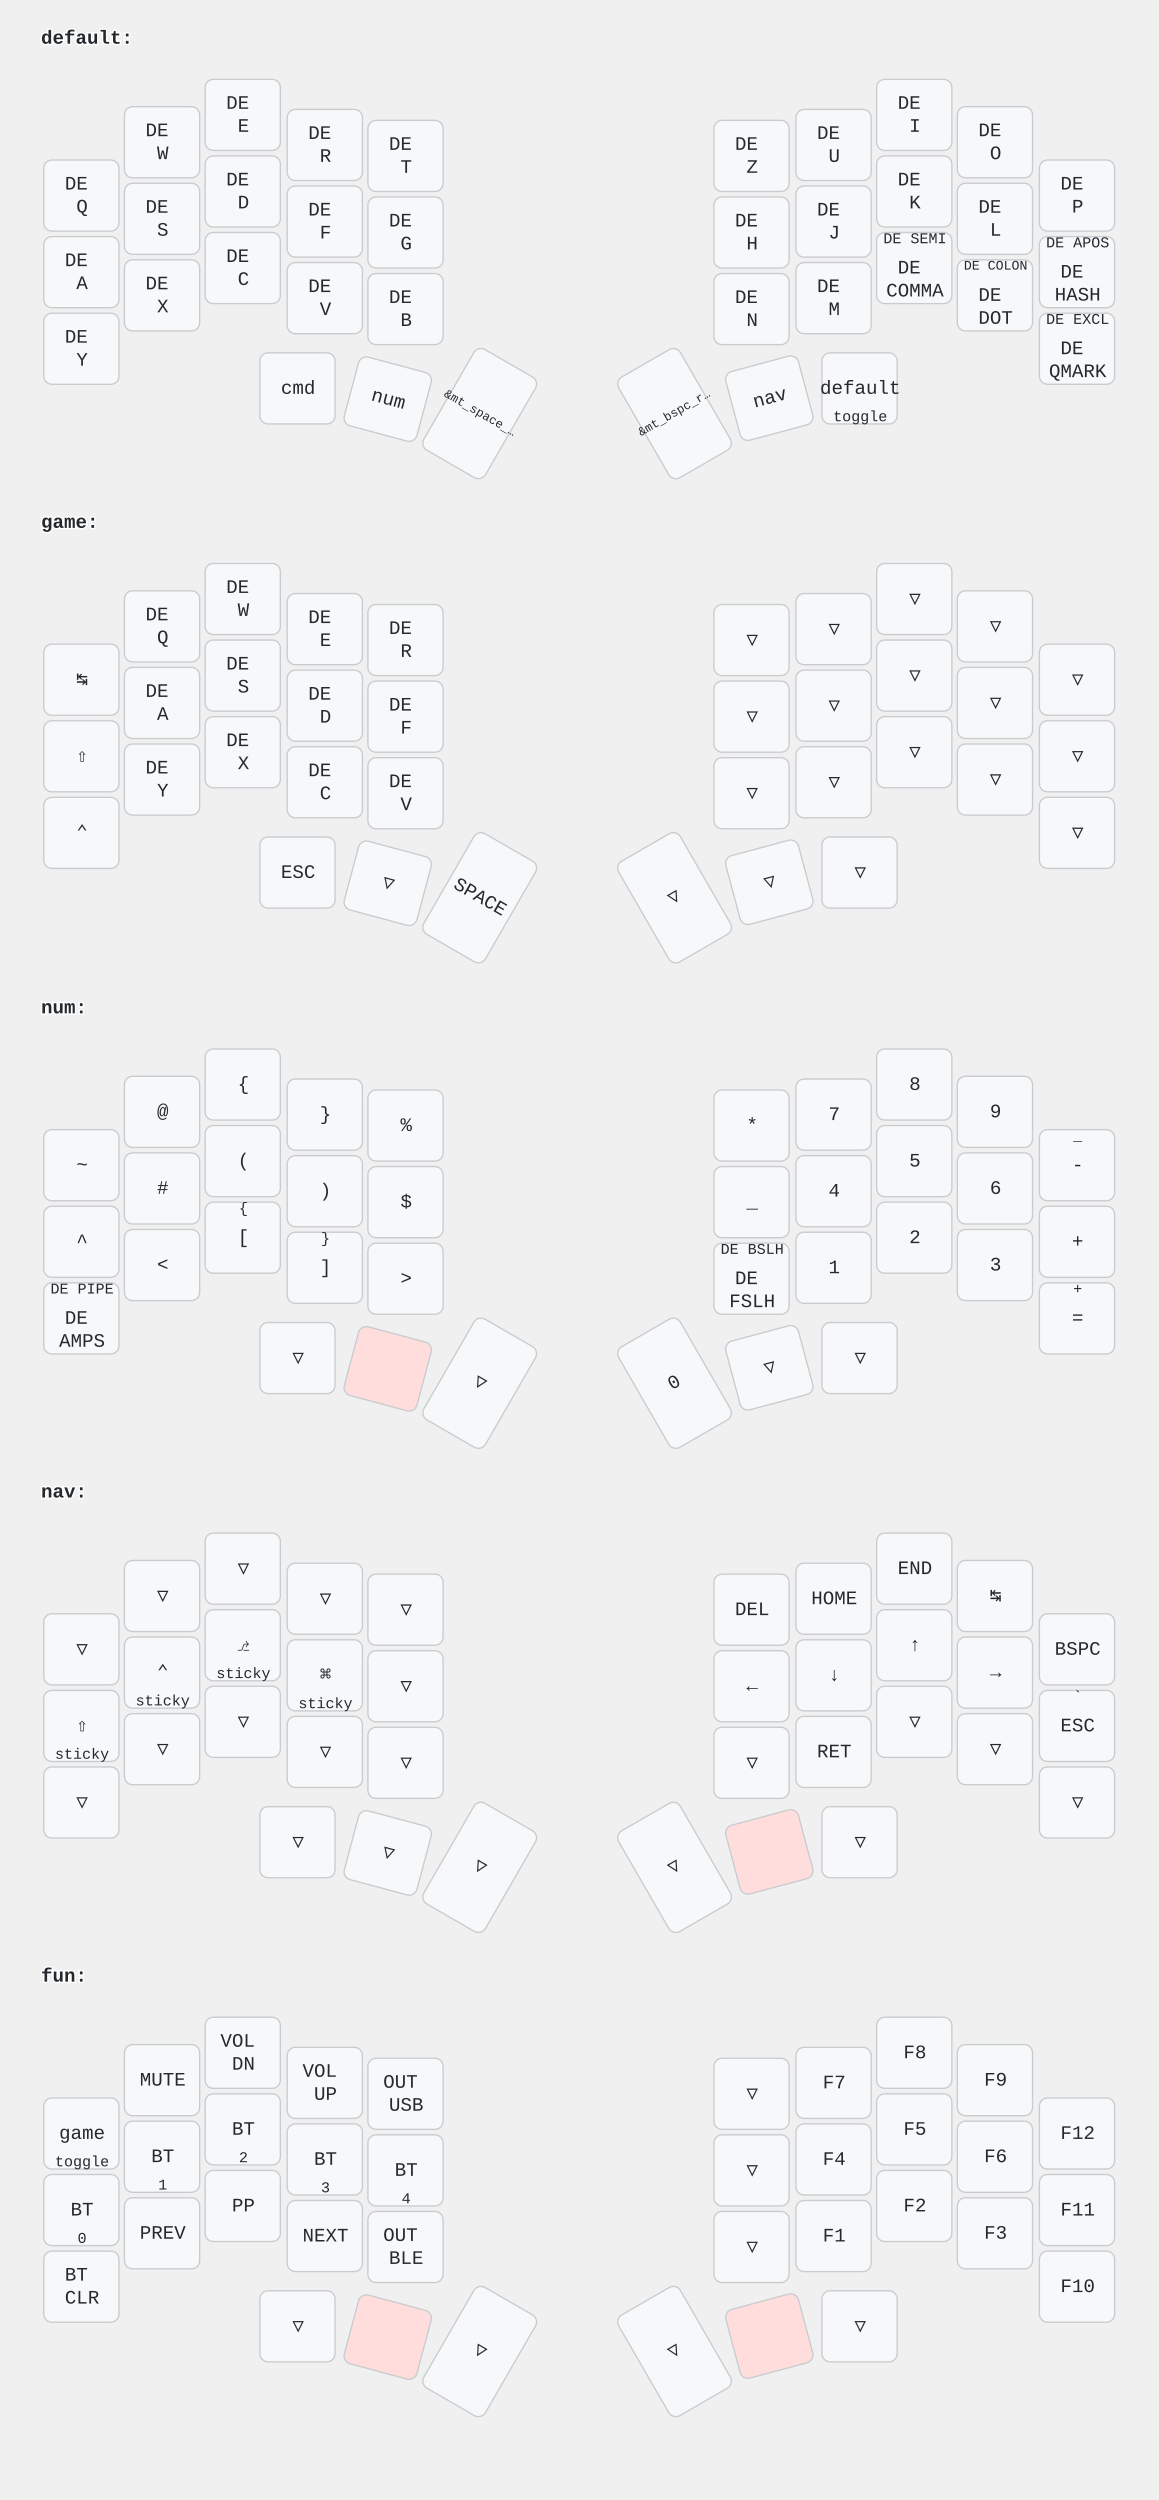
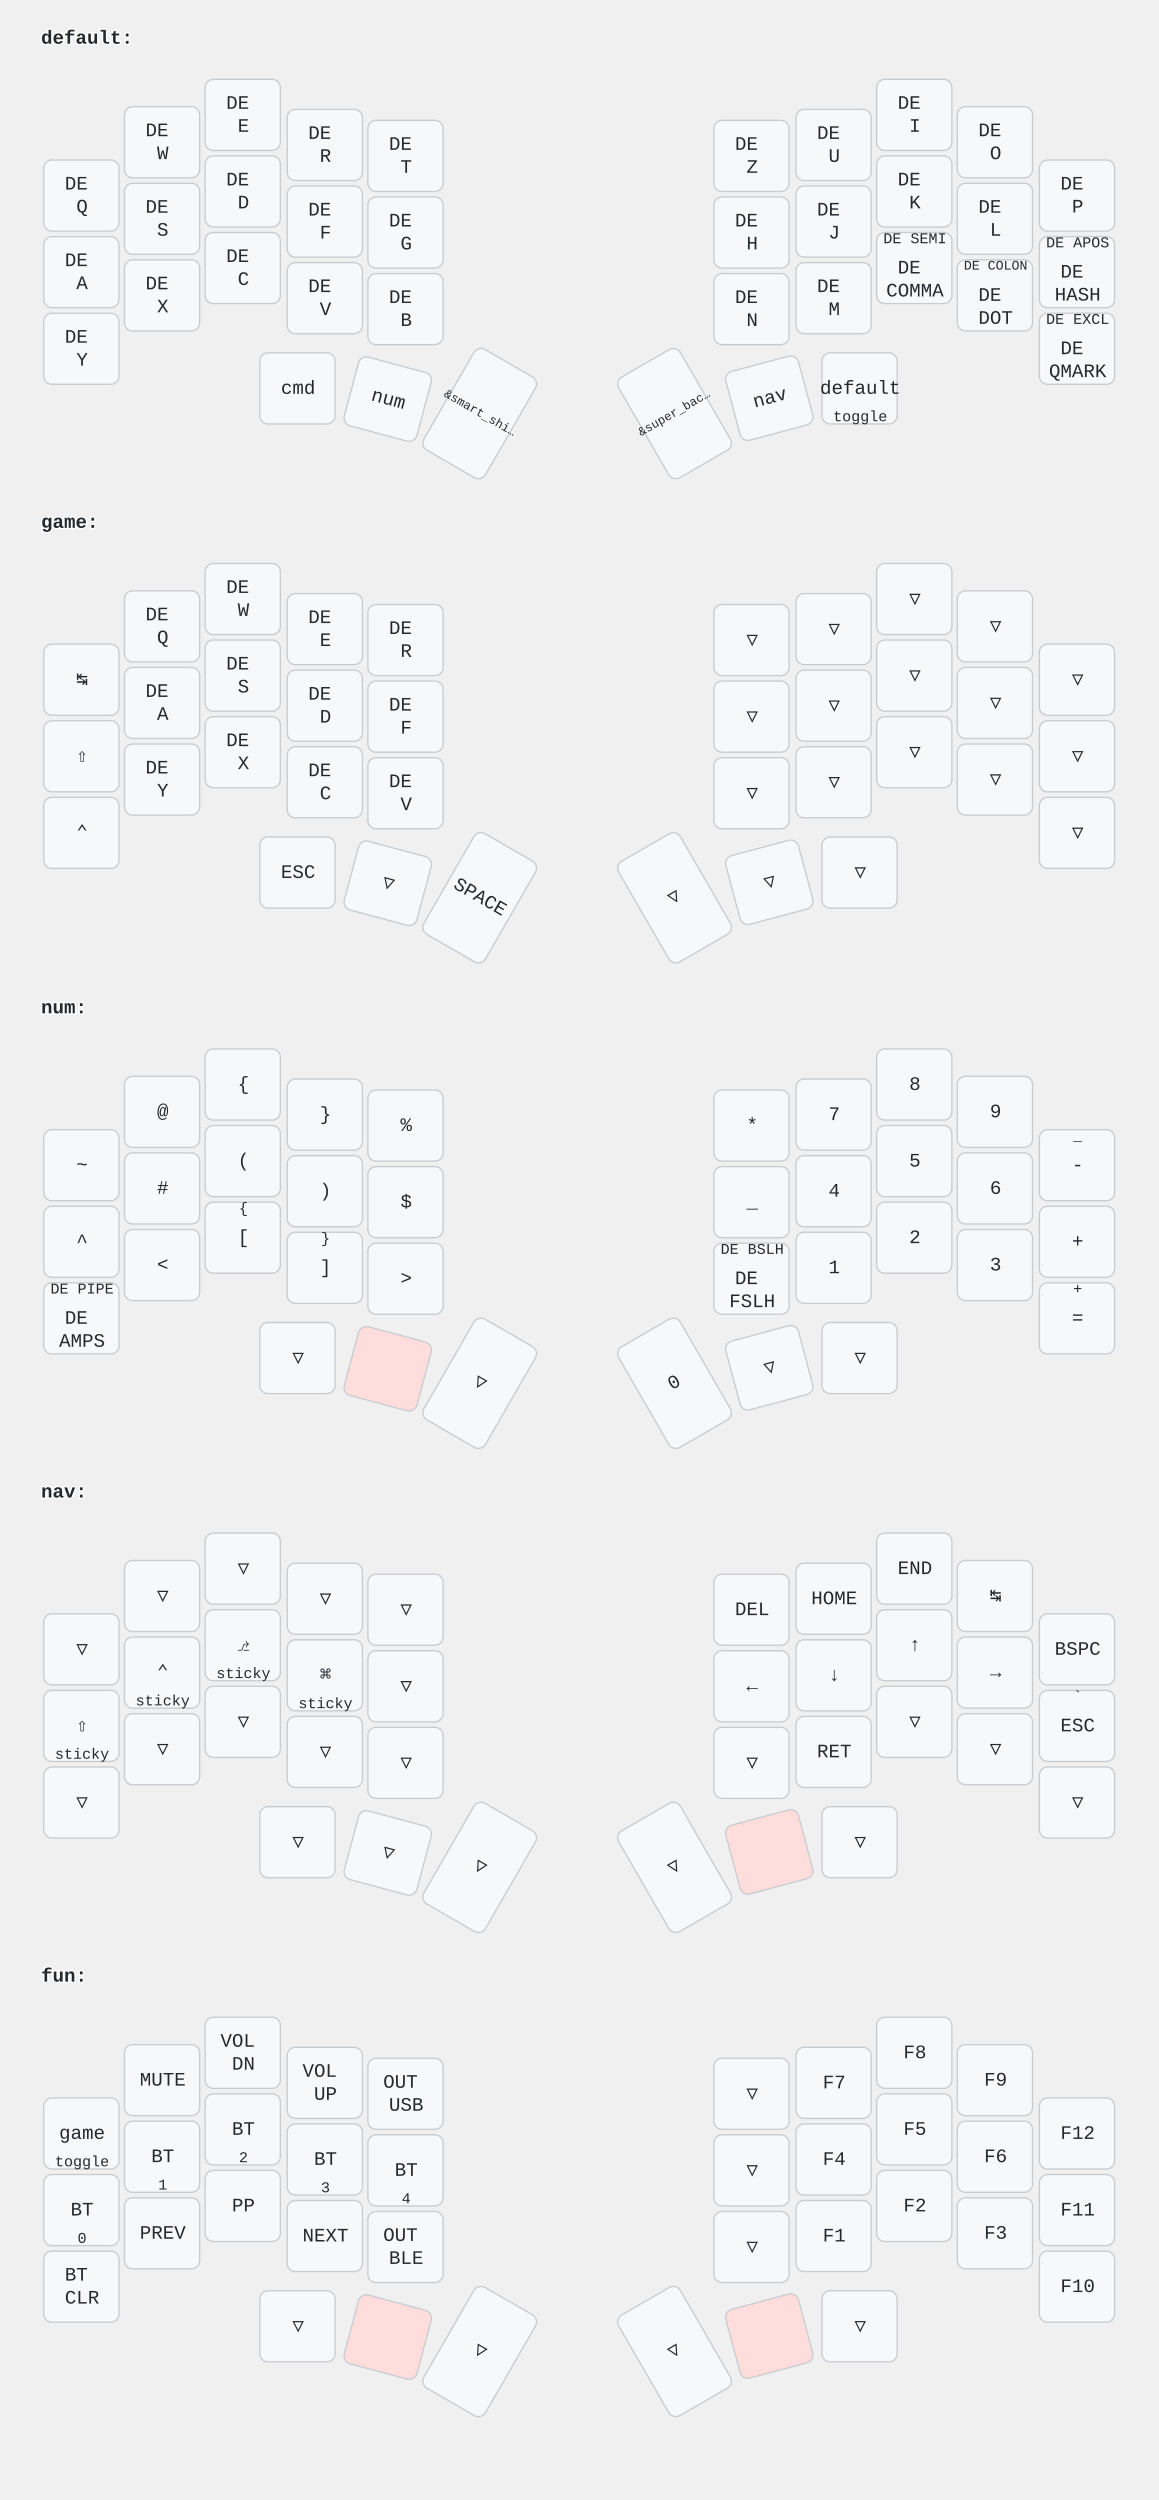
<svg xmlns="http://www.w3.org/2000/svg" width="847" height="1828" viewBox="0 0 847 1828" class="keymap">
  <style>/* font and background color specifications */
svg {
    font-family: SFMono-Regular,Consolas,Liberation Mono,Menlo,monospace;
    font-size: 14px;
    font-kerning: normal;
    text-rendering: optimizeLegibility;
    fill: #24292e;
}

/* default key styling */
rect {
    fill: #f6f8fa;
    stroke: #c9cccf;
    stroke-width: 1;
}

/* color accent for combo boxes */
rect.combo {
    fill: #cdf;
}

/* color accent for held keys */
rect.held, rect.combo.held {
    fill: #fdd;
}

/* color accent for ghost (optional) keys */
rect.ghost, rect.combo.ghost {
    fill: #ddd;
}

text {
    text-anchor: middle;
    dominant-baseline: middle;
}

/* styling for layer labels */
text.label {
    font-weight: bold;
    text-anchor: start;
    stroke: white;
    stroke-width: 2;
    paint-order: stroke;
}

/* styling for combo tap, and key hold/shifted label text */
text.combo, text.hold, text.shifted {
    font-size: 11px;
}

text.hold {
    text-anchor: middle;
    dominant-baseline: auto;
}

text.shifted {
    text-anchor: middle;
    dominant-baseline: hanging;
}

/* styling for hold/shifted label text in combo box */
text.combo.hold, text.combo.shifted {
    font-size: 8px;
}

/* styling for combo dendrons */
path {
    stroke-width: 1;
    stroke: gray;
    fill: none;
}
</style>
  <g transform="translate(30, 0)" class="layer-default">
    <text x="0" y="28" class="label" id="default">default:</text>
    <g transform="translate(0, 56)">
      <g transform="translate(30, 87)" class="key keypos-0">
        <rect rx="6" ry="6" x="-28" y="-26" width="55" height="52" class="key" />
        <text x="0" y="0" class="key tap">
          <tspan x="0" dy="-0.6em">DE</tspan>
          <tspan x="0" dy="1.2em">Q</tspan>
        </text>
      </g>
      <g transform="translate(89, 48)" class="key keypos-1">
        <rect rx="6" ry="6" x="-28" y="-26" width="55" height="52" class="key" />
        <text x="0" y="0" class="key tap">
          <tspan x="0" dy="-0.6em">DE</tspan>
          <tspan x="0" dy="1.2em">W</tspan>
        </text>
      </g>
      <g transform="translate(148, 28)" class="key keypos-2">
        <rect rx="6" ry="6" x="-28" y="-26" width="55" height="52" class="key" />
        <text x="0" y="0" class="key tap">
          <tspan x="0" dy="-0.6em">DE</tspan>
          <tspan x="0" dy="1.2em">E</tspan>
        </text>
      </g>
      <g transform="translate(208, 50)" class="key keypos-3">
        <rect rx="6" ry="6" x="-28" y="-26" width="55" height="52" class="key" />
        <text x="0" y="0" class="key tap">
          <tspan x="0" dy="-0.6em">DE</tspan>
          <tspan x="0" dy="1.2em">R</tspan>
        </text>
      </g>
      <g transform="translate(267, 58)" class="key keypos-4">
        <rect rx="6" ry="6" x="-28" y="-26" width="55" height="52" class="key" />
        <text x="0" y="0" class="key tap">
          <tspan x="0" dy="-0.6em">DE</tspan>
          <tspan x="0" dy="1.2em">T</tspan>
        </text>
      </g>
      <g transform="translate(520, 58)" class="key keypos-5">
        <rect rx="6" ry="6" x="-28" y="-26" width="55" height="52" class="key" />
        <text x="0" y="0" class="key tap">
          <tspan x="0" dy="-0.6em">DE</tspan>
          <tspan x="0" dy="1.2em">Z</tspan>
        </text>
      </g>
      <g transform="translate(580, 50)" class="key keypos-6">
        <rect rx="6" ry="6" x="-28" y="-26" width="55" height="52" class="key" />
        <text x="0" y="0" class="key tap">
          <tspan x="0" dy="-0.6em">DE</tspan>
          <tspan x="0" dy="1.2em">U</tspan>
        </text>
      </g>
      <g transform="translate(639, 28)" class="key keypos-7">
        <rect rx="6" ry="6" x="-28" y="-26" width="55" height="52" class="key" />
        <text x="0" y="0" class="key tap">
          <tspan x="0" dy="-0.6em">DE</tspan>
          <tspan x="0" dy="1.2em">I</tspan>
        </text>
      </g>
      <g transform="translate(698, 48)" class="key keypos-8">
        <rect rx="6" ry="6" x="-28" y="-26" width="55" height="52" class="key" />
        <text x="0" y="0" class="key tap">
          <tspan x="0" dy="-0.6em">DE</tspan>
          <tspan x="0" dy="1.2em">O</tspan>
        </text>
      </g>
      <g transform="translate(758, 87)" class="key keypos-9">
        <rect rx="6" ry="6" x="-28" y="-26" width="55" height="52" class="key" />
        <text x="0" y="0" class="key tap">
          <tspan x="0" dy="-0.6em">DE</tspan>
          <tspan x="0" dy="1.2em">P</tspan>
        </text>
      </g>
      <g transform="translate(30, 143)" class="key keypos-10">
        <rect rx="6" ry="6" x="-28" y="-26" width="55" height="52" class="key" />
        <text x="0" y="0" class="key tap">
          <tspan x="0" dy="-0.6em">DE</tspan>
          <tspan x="0" dy="1.2em">A</tspan>
        </text>
      </g>
      <g transform="translate(89, 104)" class="key keypos-11">
        <rect rx="6" ry="6" x="-28" y="-26" width="55" height="52" class="key" />
        <text x="0" y="0" class="key tap">
          <tspan x="0" dy="-0.6em">DE</tspan>
          <tspan x="0" dy="1.2em">S</tspan>
        </text>
      </g>
      <g transform="translate(148, 84)" class="key keypos-12">
        <rect rx="6" ry="6" x="-28" y="-26" width="55" height="52" class="key" />
        <text x="0" y="0" class="key tap">
          <tspan x="0" dy="-0.6em">DE</tspan>
          <tspan x="0" dy="1.2em">D</tspan>
        </text>
      </g>
      <g transform="translate(208, 106)" class="key keypos-13">
        <rect rx="6" ry="6" x="-28" y="-26" width="55" height="52" class="key" />
        <text x="0" y="0" class="key tap">
          <tspan x="0" dy="-0.6em">DE</tspan>
          <tspan x="0" dy="1.2em">F</tspan>
        </text>
      </g>
      <g transform="translate(267, 114)" class="key keypos-14">
        <rect rx="6" ry="6" x="-28" y="-26" width="55" height="52" class="key" />
        <text x="0" y="0" class="key tap">
          <tspan x="0" dy="-0.6em">DE</tspan>
          <tspan x="0" dy="1.2em">G</tspan>
        </text>
      </g>
      <g transform="translate(520, 114)" class="key keypos-15">
        <rect rx="6" ry="6" x="-28" y="-26" width="55" height="52" class="key" />
        <text x="0" y="0" class="key tap">
          <tspan x="0" dy="-0.6em">DE</tspan>
          <tspan x="0" dy="1.2em">H</tspan>
        </text>
      </g>
      <g transform="translate(580, 106)" class="key keypos-16">
        <rect rx="6" ry="6" x="-28" y="-26" width="55" height="52" class="key" />
        <text x="0" y="0" class="key tap">
          <tspan x="0" dy="-0.6em">DE</tspan>
          <tspan x="0" dy="1.2em">J</tspan>
        </text>
      </g>
      <g transform="translate(639, 84)" class="key keypos-17">
        <rect rx="6" ry="6" x="-28" y="-26" width="55" height="52" class="key" />
        <text x="0" y="0" class="key tap">
          <tspan x="0" dy="-0.6em">DE</tspan>
          <tspan x="0" dy="1.2em">K</tspan>
        </text>
      </g>
      <g transform="translate(698, 104)" class="key keypos-18">
        <rect rx="6" ry="6" x="-28" y="-26" width="55" height="52" class="key" />
        <text x="0" y="0" class="key tap">
          <tspan x="0" dy="-0.6em">DE</tspan>
          <tspan x="0" dy="1.2em">L</tspan>
        </text>
      </g>
      <g transform="translate(758, 143)" class="key keypos-19">
        <rect rx="6" ry="6" x="-28" y="-26" width="55" height="52" class="key" />
        <text x="0" y="0" class="key tap">
          <tspan x="0" dy="-0.0em">DE</tspan>
          <tspan x="0" dy="1.2em">HASH</tspan>
        </text>
        <text x="0" y="-24" class="key shifted">DE APOS</text>
      </g>
      <g transform="translate(30, 199)" class="key keypos-20">
        <rect rx="6" ry="6" x="-28" y="-26" width="55" height="52" class="key" />
        <text x="0" y="0" class="key tap">
          <tspan x="0" dy="-0.6em">DE</tspan>
          <tspan x="0" dy="1.2em">Y</tspan>
        </text>
      </g>
      <g transform="translate(89, 160)" class="key keypos-21">
        <rect rx="6" ry="6" x="-28" y="-26" width="55" height="52" class="key" />
        <text x="0" y="0" class="key tap">
          <tspan x="0" dy="-0.6em">DE</tspan>
          <tspan x="0" dy="1.2em">X</tspan>
        </text>
      </g>
      <g transform="translate(148, 140)" class="key keypos-22">
        <rect rx="6" ry="6" x="-28" y="-26" width="55" height="52" class="key" />
        <text x="0" y="0" class="key tap">
          <tspan x="0" dy="-0.6em">DE</tspan>
          <tspan x="0" dy="1.2em">C</tspan>
        </text>
      </g>
      <g transform="translate(208, 162)" class="key keypos-23">
        <rect rx="6" ry="6" x="-28" y="-26" width="55" height="52" class="key" />
        <text x="0" y="0" class="key tap">
          <tspan x="0" dy="-0.6em">DE</tspan>
          <tspan x="0" dy="1.2em">V</tspan>
        </text>
      </g>
      <g transform="translate(267, 170)" class="key keypos-24">
        <rect rx="6" ry="6" x="-28" y="-26" width="55" height="52" class="key" />
        <text x="0" y="0" class="key tap">
          <tspan x="0" dy="-0.6em">DE</tspan>
          <tspan x="0" dy="1.2em">B</tspan>
        </text>
      </g>
      <g transform="translate(520, 170)" class="key keypos-25">
        <rect rx="6" ry="6" x="-28" y="-26" width="55" height="52" class="key" />
        <text x="0" y="0" class="key tap">
          <tspan x="0" dy="-0.6em">DE</tspan>
          <tspan x="0" dy="1.2em">N</tspan>
        </text>
      </g>
      <g transform="translate(580, 162)" class="key keypos-26">
        <rect rx="6" ry="6" x="-28" y="-26" width="55" height="52" class="key" />
        <text x="0" y="0" class="key tap">
          <tspan x="0" dy="-0.6em">DE</tspan>
          <tspan x="0" dy="1.2em">M</tspan>
        </text>
      </g>
      <g transform="translate(639, 140)" class="key keypos-27">
        <rect rx="6" ry="6" x="-28" y="-26" width="55" height="52" class="key" />
        <text x="0" y="0" class="key tap">
          <tspan x="0" dy="-0.0em">DE</tspan>
          <tspan x="0" dy="1.2em">COMMA</tspan>
        </text>
        <text x="0" y="-24" class="key shifted">DE SEMI</text>
      </g>
      <g transform="translate(698, 160)" class="key keypos-28">
        <rect rx="6" ry="6" x="-28" y="-26" width="55" height="52" class="key" />
        <text x="0" y="0" class="key tap">
          <tspan x="0" dy="-0.0em">DE</tspan>
          <tspan x="0" dy="1.2em">DOT</tspan>
        </text>
        <text x="0" y="-24" class="key shifted">
          <tspan style="font-size: 88%">DE COLON</tspan>
        </text>
      </g>
      <g transform="translate(758, 199)" class="key keypos-29">
        <rect rx="6" ry="6" x="-28" y="-26" width="55" height="52" class="key" />
        <text x="0" y="0" class="key tap">
          <tspan x="0" dy="-0.0em">DE</tspan>
          <tspan x="0" dy="1.2em">QMARK</tspan>
        </text>
        <text x="0" y="-24" class="key shifted">DE EXCL</text>
      </g>
      <g transform="translate(188, 228)" class="key keypos-30">
        <rect rx="6" ry="6" x="-28" y="-26" width="55" height="52" class="key" />
        <text x="0" y="0" class="key tap">cmd</text>
      </g>
      <g transform="translate(254, 236) rotate(15.0)" class="key keypos-31">
        <rect rx="6" ry="6" x="-28" y="-26" width="55" height="52" class="key" />
        <a href="#num">
          <text x="0" y="0" class="key tap layer-activator">num</text>
        </a>
      </g>
      <g transform="translate(321, 246) rotate(30.0)" class="key keypos-32">
        <rect rx="6" ry="6" x="-26" y="-42" width="52" height="85" class="key" />
        <text x="0" y="0" class="key tap">
-           <tspan style="font-size: 64%">&amp;mt_space_…</tspan>
+           <tspan style="font-size: 64%">&amp;smart_shi…</tspan>
        </text>
      </g>
      <g transform="translate(463, 246) rotate(-30.0)" class="key keypos-33">
        <rect rx="6" ry="6" x="-26" y="-42" width="52" height="85" class="key" />
        <text x="0" y="0" class="key tap">
-           <tspan style="font-size: 64%">&amp;mt_bspc_r…</tspan>
+           <tspan style="font-size: 64%">&amp;super_bac…</tspan>
        </text>
      </g>
      <g transform="translate(533, 235) rotate(-15.0)" class="key keypos-34">
        <rect rx="6" ry="6" x="-28" y="-26" width="55" height="52" class="key" />
        <a href="#nav">
          <text x="0" y="0" class="key tap layer-activator">nav</text>
        </a>
      </g>
      <g transform="translate(599, 228)" class="key keypos-35">
        <rect rx="6" ry="6" x="-28" y="-26" width="55" height="52" class="key" />
        <a href="#default">
          <text x="0" y="0" class="key tap layer-activator">default</text>
        </a>
        <text x="0" y="24" class="key hold">toggle</text>
      </g>
    </g>
  </g>
  <g transform="translate(30, 354)" class="layer-game">
    <text x="0" y="28" class="label" id="game">game:</text>
    <g transform="translate(0, 56)">
      <g transform="translate(30, 87)" class="key keypos-0">
        <rect rx="6" ry="6" x="-28" y="-26" width="55" height="52" class="key" />
        <text x="0" y="0" class="key tap">↹</text>
      </g>
      <g transform="translate(89, 48)" class="key keypos-1">
        <rect rx="6" ry="6" x="-28" y="-26" width="55" height="52" class="key" />
        <text x="0" y="0" class="key tap">
          <tspan x="0" dy="-0.6em">DE</tspan>
          <tspan x="0" dy="1.2em">Q</tspan>
        </text>
      </g>
      <g transform="translate(148, 28)" class="key keypos-2">
        <rect rx="6" ry="6" x="-28" y="-26" width="55" height="52" class="key" />
        <text x="0" y="0" class="key tap">
          <tspan x="0" dy="-0.6em">DE</tspan>
          <tspan x="0" dy="1.2em">W</tspan>
        </text>
      </g>
      <g transform="translate(208, 50)" class="key keypos-3">
        <rect rx="6" ry="6" x="-28" y="-26" width="55" height="52" class="key" />
        <text x="0" y="0" class="key tap">
          <tspan x="0" dy="-0.6em">DE</tspan>
          <tspan x="0" dy="1.2em">E</tspan>
        </text>
      </g>
      <g transform="translate(267, 58)" class="key keypos-4">
        <rect rx="6" ry="6" x="-28" y="-26" width="55" height="52" class="key" />
        <text x="0" y="0" class="key tap">
          <tspan x="0" dy="-0.6em">DE</tspan>
          <tspan x="0" dy="1.2em">R</tspan>
        </text>
      </g>
      <g transform="translate(520, 58)" class="key trans keypos-5">
        <rect rx="6" ry="6" x="-28" y="-26" width="55" height="52" class="key trans" />
        <text x="0" y="0" class="key trans tap">▽</text>
      </g>
      <g transform="translate(580, 50)" class="key trans keypos-6">
        <rect rx="6" ry="6" x="-28" y="-26" width="55" height="52" class="key trans" />
        <text x="0" y="0" class="key trans tap">▽</text>
      </g>
      <g transform="translate(639, 28)" class="key trans keypos-7">
        <rect rx="6" ry="6" x="-28" y="-26" width="55" height="52" class="key trans" />
        <text x="0" y="0" class="key trans tap">▽</text>
      </g>
      <g transform="translate(698, 48)" class="key trans keypos-8">
        <rect rx="6" ry="6" x="-28" y="-26" width="55" height="52" class="key trans" />
        <text x="0" y="0" class="key trans tap">▽</text>
      </g>
      <g transform="translate(758, 87)" class="key trans keypos-9">
        <rect rx="6" ry="6" x="-28" y="-26" width="55" height="52" class="key trans" />
        <text x="0" y="0" class="key trans tap">▽</text>
      </g>
      <g transform="translate(30, 143)" class="key keypos-10">
        <rect rx="6" ry="6" x="-28" y="-26" width="55" height="52" class="key" />
        <text x="0" y="0" class="key tap">⇧</text>
      </g>
      <g transform="translate(89, 104)" class="key keypos-11">
        <rect rx="6" ry="6" x="-28" y="-26" width="55" height="52" class="key" />
        <text x="0" y="0" class="key tap">
          <tspan x="0" dy="-0.6em">DE</tspan>
          <tspan x="0" dy="1.2em">A</tspan>
        </text>
      </g>
      <g transform="translate(148, 84)" class="key keypos-12">
        <rect rx="6" ry="6" x="-28" y="-26" width="55" height="52" class="key" />
        <text x="0" y="0" class="key tap">
          <tspan x="0" dy="-0.6em">DE</tspan>
          <tspan x="0" dy="1.2em">S</tspan>
        </text>
      </g>
      <g transform="translate(208, 106)" class="key keypos-13">
        <rect rx="6" ry="6" x="-28" y="-26" width="55" height="52" class="key" />
        <text x="0" y="0" class="key tap">
          <tspan x="0" dy="-0.6em">DE</tspan>
          <tspan x="0" dy="1.2em">D</tspan>
        </text>
      </g>
      <g transform="translate(267, 114)" class="key keypos-14">
        <rect rx="6" ry="6" x="-28" y="-26" width="55" height="52" class="key" />
        <text x="0" y="0" class="key tap">
          <tspan x="0" dy="-0.6em">DE</tspan>
          <tspan x="0" dy="1.2em">F</tspan>
        </text>
      </g>
      <g transform="translate(520, 114)" class="key trans keypos-15">
        <rect rx="6" ry="6" x="-28" y="-26" width="55" height="52" class="key trans" />
        <text x="0" y="0" class="key trans tap">▽</text>
      </g>
      <g transform="translate(580, 106)" class="key trans keypos-16">
        <rect rx="6" ry="6" x="-28" y="-26" width="55" height="52" class="key trans" />
        <text x="0" y="0" class="key trans tap">▽</text>
      </g>
      <g transform="translate(639, 84)" class="key trans keypos-17">
        <rect rx="6" ry="6" x="-28" y="-26" width="55" height="52" class="key trans" />
        <text x="0" y="0" class="key trans tap">▽</text>
      </g>
      <g transform="translate(698, 104)" class="key trans keypos-18">
        <rect rx="6" ry="6" x="-28" y="-26" width="55" height="52" class="key trans" />
        <text x="0" y="0" class="key trans tap">▽</text>
      </g>
      <g transform="translate(758, 143)" class="key trans keypos-19">
        <rect rx="6" ry="6" x="-28" y="-26" width="55" height="52" class="key trans" />
        <text x="0" y="0" class="key trans tap">▽</text>
      </g>
      <g transform="translate(30, 199)" class="key keypos-20">
        <rect rx="6" ry="6" x="-28" y="-26" width="55" height="52" class="key" />
        <text x="0" y="0" class="key tap">⌃</text>
      </g>
      <g transform="translate(89, 160)" class="key keypos-21">
        <rect rx="6" ry="6" x="-28" y="-26" width="55" height="52" class="key" />
        <text x="0" y="0" class="key tap">
          <tspan x="0" dy="-0.6em">DE</tspan>
          <tspan x="0" dy="1.2em">Y</tspan>
        </text>
      </g>
      <g transform="translate(148, 140)" class="key keypos-22">
        <rect rx="6" ry="6" x="-28" y="-26" width="55" height="52" class="key" />
        <text x="0" y="0" class="key tap">
          <tspan x="0" dy="-0.6em">DE</tspan>
          <tspan x="0" dy="1.2em">X</tspan>
        </text>
      </g>
      <g transform="translate(208, 162)" class="key keypos-23">
        <rect rx="6" ry="6" x="-28" y="-26" width="55" height="52" class="key" />
        <text x="0" y="0" class="key tap">
          <tspan x="0" dy="-0.6em">DE</tspan>
          <tspan x="0" dy="1.2em">C</tspan>
        </text>
      </g>
      <g transform="translate(267, 170)" class="key keypos-24">
        <rect rx="6" ry="6" x="-28" y="-26" width="55" height="52" class="key" />
        <text x="0" y="0" class="key tap">
          <tspan x="0" dy="-0.6em">DE</tspan>
          <tspan x="0" dy="1.2em">V</tspan>
        </text>
      </g>
      <g transform="translate(520, 170)" class="key trans keypos-25">
        <rect rx="6" ry="6" x="-28" y="-26" width="55" height="52" class="key trans" />
        <text x="0" y="0" class="key trans tap">▽</text>
      </g>
      <g transform="translate(580, 162)" class="key trans keypos-26">
        <rect rx="6" ry="6" x="-28" y="-26" width="55" height="52" class="key trans" />
        <text x="0" y="0" class="key trans tap">▽</text>
      </g>
      <g transform="translate(639, 140)" class="key trans keypos-27">
        <rect rx="6" ry="6" x="-28" y="-26" width="55" height="52" class="key trans" />
        <text x="0" y="0" class="key trans tap">▽</text>
      </g>
      <g transform="translate(698, 160)" class="key trans keypos-28">
        <rect rx="6" ry="6" x="-28" y="-26" width="55" height="52" class="key trans" />
        <text x="0" y="0" class="key trans tap">▽</text>
      </g>
      <g transform="translate(758, 199)" class="key trans keypos-29">
        <rect rx="6" ry="6" x="-28" y="-26" width="55" height="52" class="key trans" />
        <text x="0" y="0" class="key trans tap">▽</text>
      </g>
      <g transform="translate(188, 228)" class="key keypos-30">
        <rect rx="6" ry="6" x="-28" y="-26" width="55" height="52" class="key" />
        <text x="0" y="0" class="key tap">ESC</text>
      </g>
      <g transform="translate(254, 236) rotate(15.0)" class="key trans keypos-31">
        <rect rx="6" ry="6" x="-28" y="-26" width="55" height="52" class="key trans" />
        <text x="0" y="0" class="key trans tap">▽</text>
      </g>
      <g transform="translate(321, 246) rotate(30.0)" class="key keypos-32">
        <rect rx="6" ry="6" x="-26" y="-42" width="52" height="85" class="key" />
        <text x="0" y="0" class="key tap">SPACE</text>
      </g>
      <g transform="translate(463, 246) rotate(-30.0)" class="key trans keypos-33">
        <rect rx="6" ry="6" x="-26" y="-42" width="52" height="85" class="key trans" />
        <text x="0" y="0" class="key trans tap">▽</text>
      </g>
      <g transform="translate(533, 235) rotate(-15.0)" class="key trans keypos-34">
        <rect rx="6" ry="6" x="-28" y="-26" width="55" height="52" class="key trans" />
        <text x="0" y="0" class="key trans tap">▽</text>
      </g>
      <g transform="translate(599, 228)" class="key trans keypos-35">
        <rect rx="6" ry="6" x="-28" y="-26" width="55" height="52" class="key trans" />
        <text x="0" y="0" class="key trans tap">▽</text>
      </g>
    </g>
  </g>
  <g transform="translate(30, 709)" class="layer-num">
    <text x="0" y="28" class="label" id="num">num:</text>
    <g transform="translate(0, 56)">
      <g transform="translate(30, 87)" class="key keypos-0">
        <rect rx="6" ry="6" x="-28" y="-26" width="55" height="52" class="key" />
        <text x="0" y="0" class="key tap">~</text>
      </g>
      <g transform="translate(89, 48)" class="key keypos-1">
        <rect rx="6" ry="6" x="-28" y="-26" width="55" height="52" class="key" />
        <text x="0" y="0" class="key tap">@</text>
      </g>
      <g transform="translate(148, 28)" class="key keypos-2">
        <rect rx="6" ry="6" x="-28" y="-26" width="55" height="52" class="key" />
        <text x="0" y="0" class="key tap">{</text>
      </g>
      <g transform="translate(208, 50)" class="key keypos-3">
        <rect rx="6" ry="6" x="-28" y="-26" width="55" height="52" class="key" />
        <text x="0" y="0" class="key tap">}</text>
      </g>
      <g transform="translate(267, 58)" class="key keypos-4">
        <rect rx="6" ry="6" x="-28" y="-26" width="55" height="52" class="key" />
        <text x="0" y="0" class="key tap">%</text>
      </g>
      <g transform="translate(520, 58)" class="key keypos-5">
        <rect rx="6" ry="6" x="-28" y="-26" width="55" height="52" class="key" />
        <text x="0" y="0" class="key tap">*</text>
      </g>
      <g transform="translate(580, 50)" class="key keypos-6">
        <rect rx="6" ry="6" x="-28" y="-26" width="55" height="52" class="key" />
        <text x="0" y="0" class="key tap">7</text>
      </g>
      <g transform="translate(639, 28)" class="key keypos-7">
        <rect rx="6" ry="6" x="-28" y="-26" width="55" height="52" class="key" />
        <text x="0" y="0" class="key tap">8</text>
      </g>
      <g transform="translate(698, 48)" class="key keypos-8">
        <rect rx="6" ry="6" x="-28" y="-26" width="55" height="52" class="key" />
        <text x="0" y="0" class="key tap">9</text>
      </g>
      <g transform="translate(758, 87)" class="key keypos-9">
        <rect rx="6" ry="6" x="-28" y="-26" width="55" height="52" class="key" />
        <text x="0" y="0" class="key tap">-</text>
        <text x="0" y="-24" class="key shifted">_</text>
      </g>
      <g transform="translate(30, 143)" class="key keypos-10">
        <rect rx="6" ry="6" x="-28" y="-26" width="55" height="52" class="key" />
        <text x="0" y="0" class="key tap">^</text>
      </g>
      <g transform="translate(89, 104)" class="key keypos-11">
        <rect rx="6" ry="6" x="-28" y="-26" width="55" height="52" class="key" />
        <text x="0" y="0" class="key tap">#</text>
      </g>
      <g transform="translate(148, 84)" class="key keypos-12">
        <rect rx="6" ry="6" x="-28" y="-26" width="55" height="52" class="key" />
        <text x="0" y="0" class="key tap">(</text>
      </g>
      <g transform="translate(208, 106)" class="key keypos-13">
        <rect rx="6" ry="6" x="-28" y="-26" width="55" height="52" class="key" />
        <text x="0" y="0" class="key tap">)</text>
      </g>
      <g transform="translate(267, 114)" class="key keypos-14">
        <rect rx="6" ry="6" x="-28" y="-26" width="55" height="52" class="key" />
        <text x="0" y="0" class="key tap">$</text>
      </g>
      <g transform="translate(520, 114)" class="key keypos-15">
        <rect rx="6" ry="6" x="-28" y="-26" width="55" height="52" class="key" />
        <text x="0" y="0" class="key tap">_</text>
      </g>
      <g transform="translate(580, 106)" class="key keypos-16">
        <rect rx="6" ry="6" x="-28" y="-26" width="55" height="52" class="key" />
        <text x="0" y="0" class="key tap">4</text>
      </g>
      <g transform="translate(639, 84)" class="key keypos-17">
        <rect rx="6" ry="6" x="-28" y="-26" width="55" height="52" class="key" />
        <text x="0" y="0" class="key tap">5</text>
      </g>
      <g transform="translate(698, 104)" class="key keypos-18">
        <rect rx="6" ry="6" x="-28" y="-26" width="55" height="52" class="key" />
        <text x="0" y="0" class="key tap">6</text>
      </g>
      <g transform="translate(758, 143)" class="key keypos-19">
        <rect rx="6" ry="6" x="-28" y="-26" width="55" height="52" class="key" />
        <text x="0" y="0" class="key tap">+</text>
      </g>
      <g transform="translate(30, 199)" class="key keypos-20">
        <rect rx="6" ry="6" x="-28" y="-26" width="55" height="52" class="key" />
        <text x="0" y="0" class="key tap">
          <tspan x="0" dy="-0.0em">DE</tspan>
          <tspan x="0" dy="1.2em">AMPS</tspan>
        </text>
        <text x="0" y="-24" class="key shifted">DE PIPE</text>
      </g>
      <g transform="translate(89, 160)" class="key keypos-21">
        <rect rx="6" ry="6" x="-28" y="-26" width="55" height="52" class="key" />
        <text x="0" y="0" class="key tap">&lt;</text>
      </g>
      <g transform="translate(148, 140)" class="key keypos-22">
        <rect rx="6" ry="6" x="-28" y="-26" width="55" height="52" class="key" />
        <text x="0" y="0" class="key tap">[</text>
        <text x="0" y="-24" class="key shifted">{</text>
      </g>
      <g transform="translate(208, 162)" class="key keypos-23">
        <rect rx="6" ry="6" x="-28" y="-26" width="55" height="52" class="key" />
        <text x="0" y="0" class="key tap">]</text>
        <text x="0" y="-24" class="key shifted">}</text>
      </g>
      <g transform="translate(267, 170)" class="key keypos-24">
        <rect rx="6" ry="6" x="-28" y="-26" width="55" height="52" class="key" />
        <text x="0" y="0" class="key tap">&gt;</text>
      </g>
      <g transform="translate(520, 170)" class="key keypos-25">
        <rect rx="6" ry="6" x="-28" y="-26" width="55" height="52" class="key" />
        <text x="0" y="0" class="key tap">
          <tspan x="0" dy="-0.0em">DE</tspan>
          <tspan x="0" dy="1.2em">FSLH</tspan>
        </text>
        <text x="0" y="-24" class="key shifted">DE BSLH</text>
      </g>
      <g transform="translate(580, 162)" class="key keypos-26">
        <rect rx="6" ry="6" x="-28" y="-26" width="55" height="52" class="key" />
        <text x="0" y="0" class="key tap">1</text>
      </g>
      <g transform="translate(639, 140)" class="key keypos-27">
        <rect rx="6" ry="6" x="-28" y="-26" width="55" height="52" class="key" />
        <text x="0" y="0" class="key tap">2</text>
      </g>
      <g transform="translate(698, 160)" class="key keypos-28">
        <rect rx="6" ry="6" x="-28" y="-26" width="55" height="52" class="key" />
        <text x="0" y="0" class="key tap">3</text>
      </g>
      <g transform="translate(758, 199)" class="key keypos-29">
        <rect rx="6" ry="6" x="-28" y="-26" width="55" height="52" class="key" />
        <text x="0" y="0" class="key tap">=</text>
        <text x="0" y="-24" class="key shifted">+</text>
      </g>
      <g transform="translate(188, 228)" class="key trans keypos-30">
        <rect rx="6" ry="6" x="-28" y="-26" width="55" height="52" class="key trans" />
        <text x="0" y="0" class="key trans tap">▽</text>
      </g>
      <g transform="translate(254, 236) rotate(15.0)" class="key held keypos-31">
        <rect rx="6" ry="6" x="-28" y="-26" width="55" height="52" class="key held" />
      </g>
      <g transform="translate(321, 246) rotate(30.0)" class="key trans keypos-32">
        <rect rx="6" ry="6" x="-26" y="-42" width="52" height="85" class="key trans" />
        <text x="0" y="0" class="key trans tap">▽</text>
      </g>
      <g transform="translate(463, 246) rotate(-30.0)" class="key keypos-33">
        <rect rx="6" ry="6" x="-26" y="-42" width="52" height="85" class="key" />
        <text x="0" y="0" class="key tap">0</text>
      </g>
      <g transform="translate(533, 235) rotate(-15.0)" class="key trans keypos-34">
        <rect rx="6" ry="6" x="-28" y="-26" width="55" height="52" class="key trans" />
        <text x="0" y="0" class="key trans tap">▽</text>
      </g>
      <g transform="translate(599, 228)" class="key trans keypos-35">
        <rect rx="6" ry="6" x="-28" y="-26" width="55" height="52" class="key trans" />
        <text x="0" y="0" class="key trans tap">▽</text>
      </g>
    </g>
  </g>
  <g transform="translate(30, 1063)" class="layer-nav">
    <text x="0" y="28" class="label" id="nav">nav:</text>
    <g transform="translate(0, 56)">
      <g transform="translate(30, 87)" class="key trans keypos-0">
        <rect rx="6" ry="6" x="-28" y="-26" width="55" height="52" class="key trans" />
        <text x="0" y="0" class="key trans tap">▽</text>
      </g>
      <g transform="translate(89, 48)" class="key trans keypos-1">
        <rect rx="6" ry="6" x="-28" y="-26" width="55" height="52" class="key trans" />
        <text x="0" y="0" class="key trans tap">▽</text>
      </g>
      <g transform="translate(148, 28)" class="key trans keypos-2">
        <rect rx="6" ry="6" x="-28" y="-26" width="55" height="52" class="key trans" />
        <text x="0" y="0" class="key trans tap">▽</text>
      </g>
      <g transform="translate(208, 50)" class="key trans keypos-3">
        <rect rx="6" ry="6" x="-28" y="-26" width="55" height="52" class="key trans" />
        <text x="0" y="0" class="key trans tap">▽</text>
      </g>
      <g transform="translate(267, 58)" class="key trans keypos-4">
        <rect rx="6" ry="6" x="-28" y="-26" width="55" height="52" class="key trans" />
        <text x="0" y="0" class="key trans tap">▽</text>
      </g>
      <g transform="translate(520, 58)" class="key keypos-5">
        <rect rx="6" ry="6" x="-28" y="-26" width="55" height="52" class="key" />
        <text x="0" y="0" class="key tap">DEL</text>
      </g>
      <g transform="translate(580, 50)" class="key keypos-6">
        <rect rx="6" ry="6" x="-28" y="-26" width="55" height="52" class="key" />
        <text x="0" y="0" class="key tap">HOME</text>
      </g>
      <g transform="translate(639, 28)" class="key keypos-7">
        <rect rx="6" ry="6" x="-28" y="-26" width="55" height="52" class="key" />
        <text x="0" y="0" class="key tap">END</text>
      </g>
      <g transform="translate(698, 48)" class="key keypos-8">
        <rect rx="6" ry="6" x="-28" y="-26" width="55" height="52" class="key" />
        <text x="0" y="0" class="key tap">↹</text>
      </g>
      <g transform="translate(758, 87)" class="key keypos-9">
        <rect rx="6" ry="6" x="-28" y="-26" width="55" height="52" class="key" />
        <text x="0" y="0" class="key tap">BSPC</text>
      </g>
      <g transform="translate(30, 143)" class="key keypos-10">
        <rect rx="6" ry="6" x="-28" y="-26" width="55" height="52" class="key" />
        <text x="0" y="0" class="key tap">⇧</text>
        <text x="0" y="24" class="key hold">sticky</text>
      </g>
      <g transform="translate(89, 104)" class="key keypos-11">
        <rect rx="6" ry="6" x="-28" y="-26" width="55" height="52" class="key" />
        <text x="0" y="0" class="key tap">⌃</text>
        <text x="0" y="24" class="key hold">sticky</text>
      </g>
      <g transform="translate(148, 84)" class="key keypos-12">
        <rect rx="6" ry="6" x="-28" y="-26" width="55" height="52" class="key" />
        <text x="0" y="0" class="key tap">⎇</text>
        <text x="0" y="24" class="key hold">sticky</text>
      </g>
      <g transform="translate(208, 106)" class="key keypos-13">
        <rect rx="6" ry="6" x="-28" y="-26" width="55" height="52" class="key" />
        <text x="0" y="0" class="key tap">⌘</text>
        <text x="0" y="24" class="key hold">sticky</text>
      </g>
      <g transform="translate(267, 114)" class="key trans keypos-14">
        <rect rx="6" ry="6" x="-28" y="-26" width="55" height="52" class="key trans" />
        <text x="0" y="0" class="key trans tap">▽</text>
      </g>
      <g transform="translate(520, 114)" class="key keypos-15">
        <rect rx="6" ry="6" x="-28" y="-26" width="55" height="52" class="key" />
        <text x="0" y="0" class="key tap">←</text>
      </g>
      <g transform="translate(580, 106)" class="key keypos-16">
        <rect rx="6" ry="6" x="-28" y="-26" width="55" height="52" class="key" />
        <text x="0" y="0" class="key tap">↓</text>
      </g>
      <g transform="translate(639, 84)" class="key keypos-17">
        <rect rx="6" ry="6" x="-28" y="-26" width="55" height="52" class="key" />
        <text x="0" y="0" class="key tap">↑</text>
      </g>
      <g transform="translate(698, 104)" class="key keypos-18">
        <rect rx="6" ry="6" x="-28" y="-26" width="55" height="52" class="key" />
        <text x="0" y="0" class="key tap">→</text>
      </g>
      <g transform="translate(758, 143)" class="key keypos-19">
        <rect rx="6" ry="6" x="-28" y="-26" width="55" height="52" class="key" />
        <text x="0" y="0" class="key tap">ESC</text>
        <text x="0" y="-24" class="key shifted">`</text>
      </g>
      <g transform="translate(30, 199)" class="key trans keypos-20">
        <rect rx="6" ry="6" x="-28" y="-26" width="55" height="52" class="key trans" />
        <text x="0" y="0" class="key trans tap">▽</text>
      </g>
      <g transform="translate(89, 160)" class="key trans keypos-21">
        <rect rx="6" ry="6" x="-28" y="-26" width="55" height="52" class="key trans" />
        <text x="0" y="0" class="key trans tap">▽</text>
      </g>
      <g transform="translate(148, 140)" class="key trans keypos-22">
        <rect rx="6" ry="6" x="-28" y="-26" width="55" height="52" class="key trans" />
        <text x="0" y="0" class="key trans tap">▽</text>
      </g>
      <g transform="translate(208, 162)" class="key trans keypos-23">
        <rect rx="6" ry="6" x="-28" y="-26" width="55" height="52" class="key trans" />
        <text x="0" y="0" class="key trans tap">▽</text>
      </g>
      <g transform="translate(267, 170)" class="key trans keypos-24">
        <rect rx="6" ry="6" x="-28" y="-26" width="55" height="52" class="key trans" />
        <text x="0" y="0" class="key trans tap">▽</text>
      </g>
      <g transform="translate(520, 170)" class="key trans keypos-25">
        <rect rx="6" ry="6" x="-28" y="-26" width="55" height="52" class="key trans" />
        <text x="0" y="0" class="key trans tap">▽</text>
      </g>
      <g transform="translate(580, 162)" class="key keypos-26">
        <rect rx="6" ry="6" x="-28" y="-26" width="55" height="52" class="key" />
        <text x="0" y="0" class="key tap">RET</text>
      </g>
      <g transform="translate(639, 140)" class="key trans keypos-27">
        <rect rx="6" ry="6" x="-28" y="-26" width="55" height="52" class="key trans" />
        <text x="0" y="0" class="key trans tap">▽</text>
      </g>
      <g transform="translate(698, 160)" class="key trans keypos-28">
        <rect rx="6" ry="6" x="-28" y="-26" width="55" height="52" class="key trans" />
        <text x="0" y="0" class="key trans tap">▽</text>
      </g>
      <g transform="translate(758, 199)" class="key trans keypos-29">
        <rect rx="6" ry="6" x="-28" y="-26" width="55" height="52" class="key trans" />
        <text x="0" y="0" class="key trans tap">▽</text>
      </g>
      <g transform="translate(188, 228)" class="key trans keypos-30">
        <rect rx="6" ry="6" x="-28" y="-26" width="55" height="52" class="key trans" />
        <text x="0" y="0" class="key trans tap">▽</text>
      </g>
      <g transform="translate(254, 236) rotate(15.0)" class="key trans keypos-31">
        <rect rx="6" ry="6" x="-28" y="-26" width="55" height="52" class="key trans" />
        <text x="0" y="0" class="key trans tap">▽</text>
      </g>
      <g transform="translate(321, 246) rotate(30.0)" class="key trans keypos-32">
        <rect rx="6" ry="6" x="-26" y="-42" width="52" height="85" class="key trans" />
        <text x="0" y="0" class="key trans tap">▽</text>
      </g>
      <g transform="translate(463, 246) rotate(-30.0)" class="key trans keypos-33">
        <rect rx="6" ry="6" x="-26" y="-42" width="52" height="85" class="key trans" />
        <text x="0" y="0" class="key trans tap">▽</text>
      </g>
      <g transform="translate(533, 235) rotate(-15.0)" class="key held keypos-34">
        <rect rx="6" ry="6" x="-28" y="-26" width="55" height="52" class="key held" />
      </g>
      <g transform="translate(599, 228)" class="key trans keypos-35">
        <rect rx="6" ry="6" x="-28" y="-26" width="55" height="52" class="key trans" />
        <text x="0" y="0" class="key trans tap">▽</text>
      </g>
    </g>
  </g>
  <g transform="translate(30, 1417)" class="layer-fun">
    <text x="0" y="28" class="label" id="fun">fun:</text>
    <g transform="translate(0, 56)">
      <g transform="translate(30, 87)" class="key keypos-0">
        <rect rx="6" ry="6" x="-28" y="-26" width="55" height="52" class="key" />
        <a href="#game">
          <text x="0" y="0" class="key tap layer-activator">game</text>
        </a>
        <text x="0" y="24" class="key hold">toggle</text>
      </g>
      <g transform="translate(89, 48)" class="key keypos-1">
        <rect rx="6" ry="6" x="-28" y="-26" width="55" height="52" class="key" />
        <text x="0" y="0" class="key tap">MUTE</text>
      </g>
      <g transform="translate(148, 28)" class="key keypos-2">
        <rect rx="6" ry="6" x="-28" y="-26" width="55" height="52" class="key" />
        <text x="0" y="0" class="key tap">
          <tspan x="0" dy="-0.6em">VOL</tspan>
          <tspan x="0" dy="1.2em">DN</tspan>
        </text>
      </g>
      <g transform="translate(208, 50)" class="key keypos-3">
        <rect rx="6" ry="6" x="-28" y="-26" width="55" height="52" class="key" />
        <text x="0" y="0" class="key tap">
          <tspan x="0" dy="-0.6em">VOL</tspan>
          <tspan x="0" dy="1.2em">UP</tspan>
        </text>
      </g>
      <g transform="translate(267, 58)" class="key keypos-4">
        <rect rx="6" ry="6" x="-28" y="-26" width="55" height="52" class="key" />
        <text x="0" y="0" class="key tap">
          <tspan x="0" dy="-0.6em">OUT</tspan>
          <tspan x="0" dy="1.2em">USB</tspan>
        </text>
      </g>
      <g transform="translate(520, 58)" class="key trans keypos-5">
        <rect rx="6" ry="6" x="-28" y="-26" width="55" height="52" class="key trans" />
        <text x="0" y="0" class="key trans tap">▽</text>
      </g>
      <g transform="translate(580, 50)" class="key keypos-6">
        <rect rx="6" ry="6" x="-28" y="-26" width="55" height="52" class="key" />
        <text x="0" y="0" class="key tap">F7</text>
      </g>
      <g transform="translate(639, 28)" class="key keypos-7">
        <rect rx="6" ry="6" x="-28" y="-26" width="55" height="52" class="key" />
        <text x="0" y="0" class="key tap">F8</text>
      </g>
      <g transform="translate(698, 48)" class="key keypos-8">
        <rect rx="6" ry="6" x="-28" y="-26" width="55" height="52" class="key" />
        <text x="0" y="0" class="key tap">F9</text>
      </g>
      <g transform="translate(758, 87)" class="key keypos-9">
        <rect rx="6" ry="6" x="-28" y="-26" width="55" height="52" class="key" />
        <text x="0" y="0" class="key tap">F12</text>
      </g>
      <g transform="translate(30, 143)" class="key keypos-10">
        <rect rx="6" ry="6" x="-28" y="-26" width="55" height="52" class="key" />
        <text x="0" y="0" class="key tap">BT</text>
        <text x="0" y="24" class="key hold">0</text>
      </g>
      <g transform="translate(89, 104)" class="key keypos-11">
        <rect rx="6" ry="6" x="-28" y="-26" width="55" height="52" class="key" />
        <text x="0" y="0" class="key tap">BT</text>
        <text x="0" y="24" class="key hold">1</text>
      </g>
      <g transform="translate(148, 84)" class="key keypos-12">
        <rect rx="6" ry="6" x="-28" y="-26" width="55" height="52" class="key" />
        <text x="0" y="0" class="key tap">BT</text>
        <text x="0" y="24" class="key hold">2</text>
      </g>
      <g transform="translate(208, 106)" class="key keypos-13">
        <rect rx="6" ry="6" x="-28" y="-26" width="55" height="52" class="key" />
        <text x="0" y="0" class="key tap">BT</text>
        <text x="0" y="24" class="key hold">3</text>
      </g>
      <g transform="translate(267, 114)" class="key keypos-14">
        <rect rx="6" ry="6" x="-28" y="-26" width="55" height="52" class="key" />
        <text x="0" y="0" class="key tap">BT</text>
        <text x="0" y="24" class="key hold">4</text>
      </g>
      <g transform="translate(520, 114)" class="key trans keypos-15">
        <rect rx="6" ry="6" x="-28" y="-26" width="55" height="52" class="key trans" />
        <text x="0" y="0" class="key trans tap">▽</text>
      </g>
      <g transform="translate(580, 106)" class="key keypos-16">
        <rect rx="6" ry="6" x="-28" y="-26" width="55" height="52" class="key" />
        <text x="0" y="0" class="key tap">F4</text>
      </g>
      <g transform="translate(639, 84)" class="key keypos-17">
        <rect rx="6" ry="6" x="-28" y="-26" width="55" height="52" class="key" />
        <text x="0" y="0" class="key tap">F5</text>
      </g>
      <g transform="translate(698, 104)" class="key keypos-18">
        <rect rx="6" ry="6" x="-28" y="-26" width="55" height="52" class="key" />
        <text x="0" y="0" class="key tap">F6</text>
      </g>
      <g transform="translate(758, 143)" class="key keypos-19">
        <rect rx="6" ry="6" x="-28" y="-26" width="55" height="52" class="key" />
        <text x="0" y="0" class="key tap">F11</text>
      </g>
      <g transform="translate(30, 199)" class="key keypos-20">
        <rect rx="6" ry="6" x="-28" y="-26" width="55" height="52" class="key" />
        <text x="0" y="0" class="key tap">
          <tspan x="0" dy="-0.6em">BT</tspan>
          <tspan x="0" dy="1.2em">CLR</tspan>
        </text>
      </g>
      <g transform="translate(89, 160)" class="key keypos-21">
        <rect rx="6" ry="6" x="-28" y="-26" width="55" height="52" class="key" />
        <text x="0" y="0" class="key tap">PREV</text>
      </g>
      <g transform="translate(148, 140)" class="key keypos-22">
        <rect rx="6" ry="6" x="-28" y="-26" width="55" height="52" class="key" />
        <text x="0" y="0" class="key tap">PP</text>
      </g>
      <g transform="translate(208, 162)" class="key keypos-23">
        <rect rx="6" ry="6" x="-28" y="-26" width="55" height="52" class="key" />
        <text x="0" y="0" class="key tap">NEXT</text>
      </g>
      <g transform="translate(267, 170)" class="key keypos-24">
        <rect rx="6" ry="6" x="-28" y="-26" width="55" height="52" class="key" />
        <text x="0" y="0" class="key tap">
          <tspan x="0" dy="-0.6em">OUT</tspan>
          <tspan x="0" dy="1.2em">BLE</tspan>
        </text>
      </g>
      <g transform="translate(520, 170)" class="key trans keypos-25">
        <rect rx="6" ry="6" x="-28" y="-26" width="55" height="52" class="key trans" />
        <text x="0" y="0" class="key trans tap">▽</text>
      </g>
      <g transform="translate(580, 162)" class="key keypos-26">
        <rect rx="6" ry="6" x="-28" y="-26" width="55" height="52" class="key" />
        <text x="0" y="0" class="key tap">F1</text>
      </g>
      <g transform="translate(639, 140)" class="key keypos-27">
        <rect rx="6" ry="6" x="-28" y="-26" width="55" height="52" class="key" />
        <text x="0" y="0" class="key tap">F2</text>
      </g>
      <g transform="translate(698, 160)" class="key keypos-28">
        <rect rx="6" ry="6" x="-28" y="-26" width="55" height="52" class="key" />
        <text x="0" y="0" class="key tap">F3</text>
      </g>
      <g transform="translate(758, 199)" class="key keypos-29">
        <rect rx="6" ry="6" x="-28" y="-26" width="55" height="52" class="key" />
        <text x="0" y="0" class="key tap">F10</text>
      </g>
      <g transform="translate(188, 228)" class="key trans keypos-30">
        <rect rx="6" ry="6" x="-28" y="-26" width="55" height="52" class="key trans" />
        <text x="0" y="0" class="key trans tap">▽</text>
      </g>
      <g transform="translate(254, 236) rotate(15.0)" class="key held keypos-31">
        <rect rx="6" ry="6" x="-28" y="-26" width="55" height="52" class="key held" />
      </g>
      <g transform="translate(321, 246) rotate(30.0)" class="key trans keypos-32">
        <rect rx="6" ry="6" x="-26" y="-42" width="52" height="85" class="key trans" />
        <text x="0" y="0" class="key trans tap">▽</text>
      </g>
      <g transform="translate(463, 246) rotate(-30.0)" class="key trans keypos-33">
        <rect rx="6" ry="6" x="-26" y="-42" width="52" height="85" class="key trans" />
        <text x="0" y="0" class="key trans tap">▽</text>
      </g>
      <g transform="translate(533, 235) rotate(-15.0)" class="key held keypos-34">
        <rect rx="6" ry="6" x="-28" y="-26" width="55" height="52" class="key held" />
      </g>
      <g transform="translate(599, 228)" class="key trans keypos-35">
        <rect rx="6" ry="6" x="-28" y="-26" width="55" height="52" class="key trans" />
        <text x="0" y="0" class="key trans tap">▽</text>
      </g>
    </g>
  </g>
</svg>
